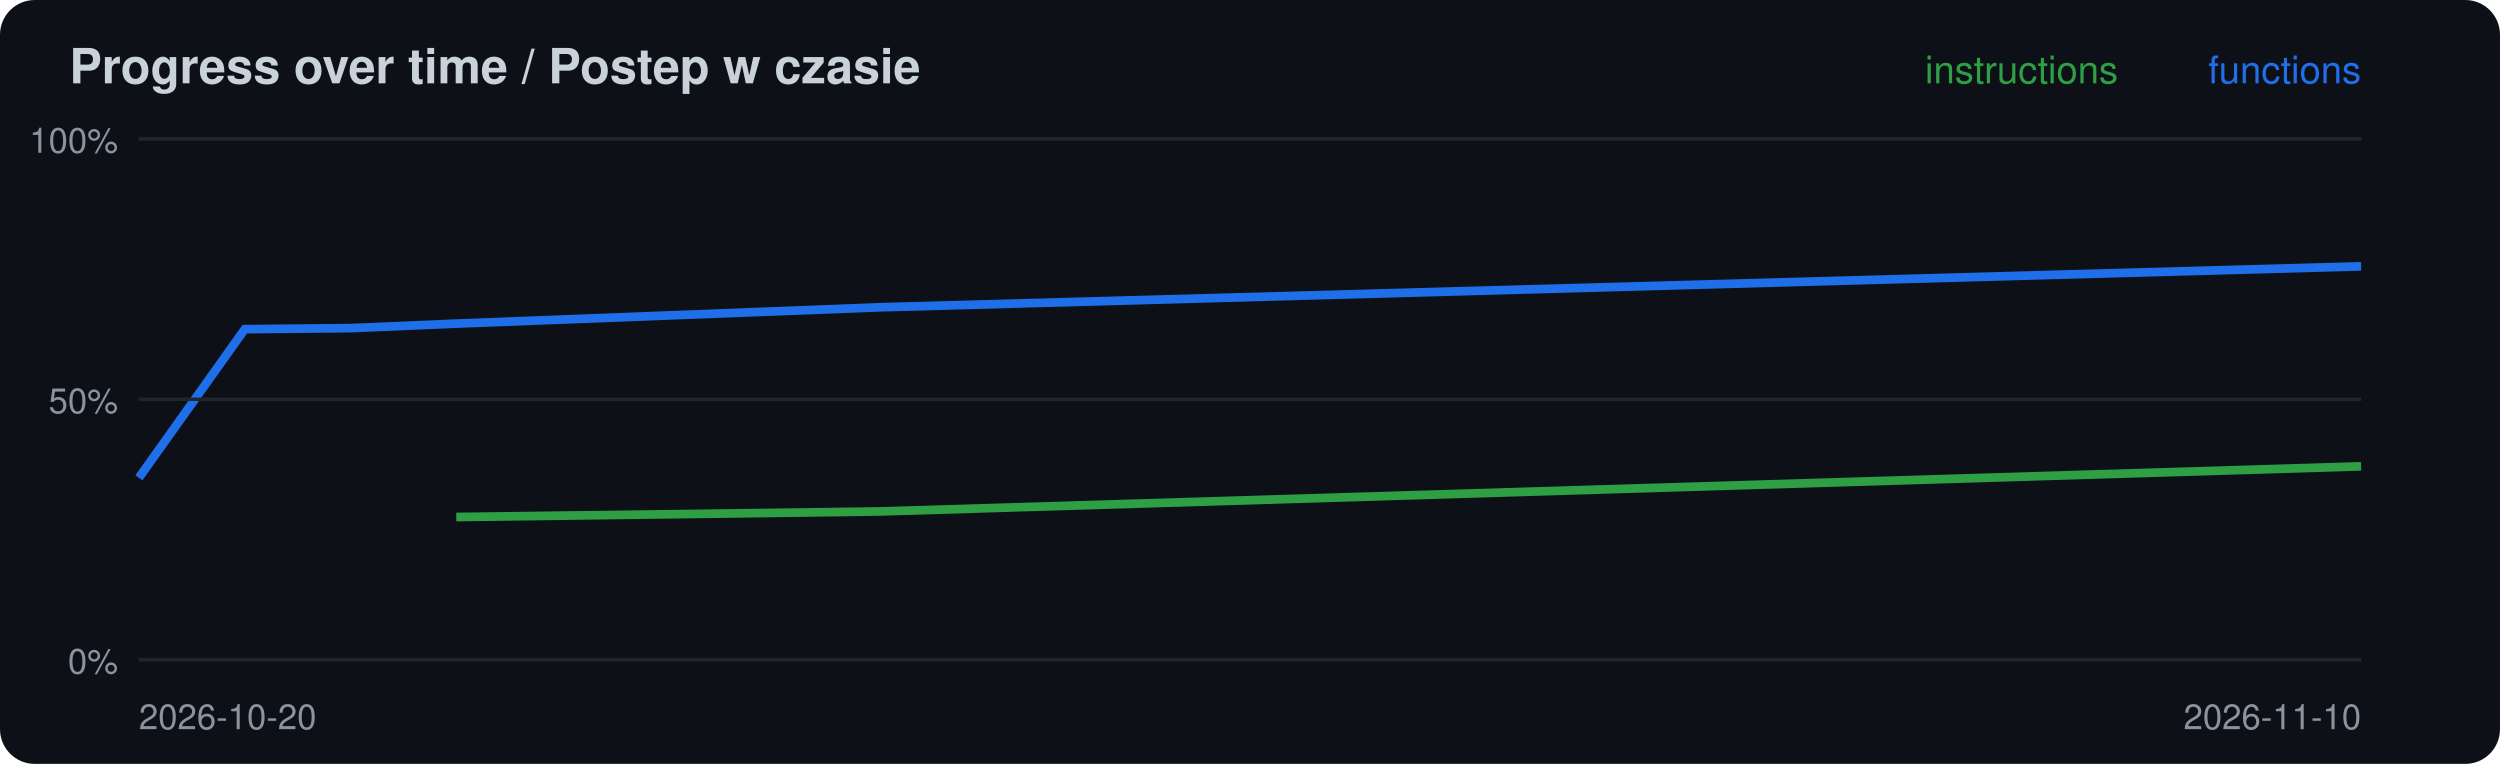
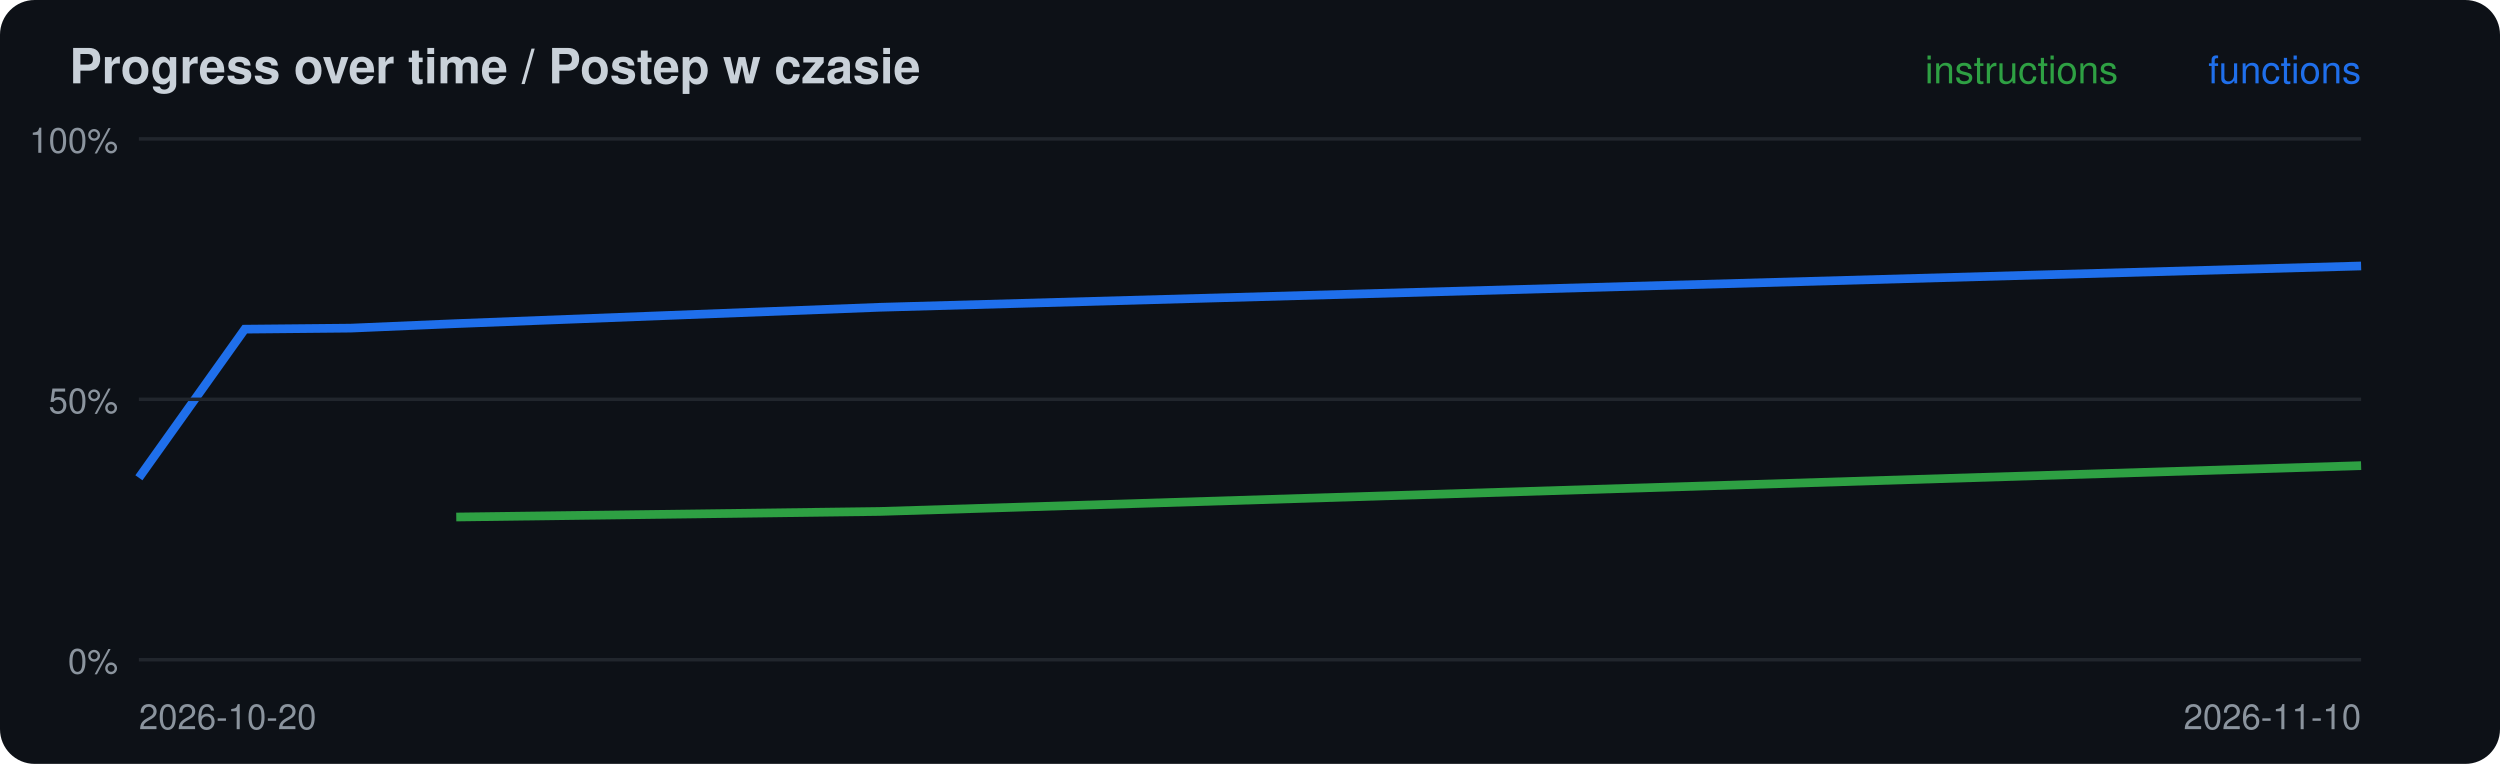
<svg xmlns="http://www.w3.org/2000/svg" width="720" height="220" viewBox="0 0 720 220">
  <rect width="720" height="220" rx="10" fill="#0d1117" />
  <text x="20" y="24" font-family="-apple-system,Segoe UI,Helvetica,Arial,sans-serif" font-size="14" font-weight="600" fill="#c9d1d9">Progress over time / Postep w czasie</text>
-   <polyline points="131.4,148.9 253.3,147.3 680.0,134.3" fill="none" stroke="#2ea043" stroke-width="2.5" />
-   <polyline points="40.0,137.6 70.5,94.8 101.0,94.5 131.4,93.2 253.3,88.5 680.0,76.7" fill="none" stroke="#1f6feb" stroke-width="2.5" />
+   <polyline points="131.4,148.9 253.3,147.3 680.0,134.1" fill="none" stroke="#2ea043" stroke-width="2.5" />
+   <polyline points="40.0,137.6 70.5,94.8 101.0,94.5 131.4,93.2 253.3,88.5 680.0,76.6" fill="none" stroke="#1f6feb" stroke-width="2.5" />
  <line x1="40" x2="680" y1="190.0" y2="190.0" stroke="#21262d" />
  <text x="34" y="194.0" font-family="-apple-system,Segoe UI,Helvetica,Arial,sans-serif" font-size="10" fill="#8b949e" text-anchor="end">0%</text>
  <line x1="40" x2="680" y1="115.0" y2="115.0" stroke="#21262d" />
  <text x="34" y="119.0" font-family="-apple-system,Segoe UI,Helvetica,Arial,sans-serif" font-size="10" fill="#8b949e" text-anchor="end">50%</text>
  <line x1="40" x2="680" y1="40.0" y2="40.0" stroke="#21262d" />
  <text x="34" y="44.0" font-family="-apple-system,Segoe UI,Helvetica,Arial,sans-serif" font-size="10" fill="#8b949e" text-anchor="end">100%</text>
  <text x="40" y="210" font-family="-apple-system,Segoe UI,Helvetica,Arial,sans-serif" font-size="10" fill="#8b949e">2026-10-20</text>
  <text x="680" y="24" font-family="-apple-system,Segoe UI,Helvetica,Arial,sans-serif" font-size="11" fill="#1f6feb" text-anchor="end">functions</text>
  <text x="610" y="24" font-family="-apple-system,Segoe UI,Helvetica,Arial,sans-serif" font-size="11" fill="#2ea043" text-anchor="end">instructions</text>
  <text x="680" y="210" font-family="-apple-system,Segoe UI,Helvetica,Arial,sans-serif" font-size="10" fill="#8b949e" text-anchor="end">2026-11-10</text>
</svg>
